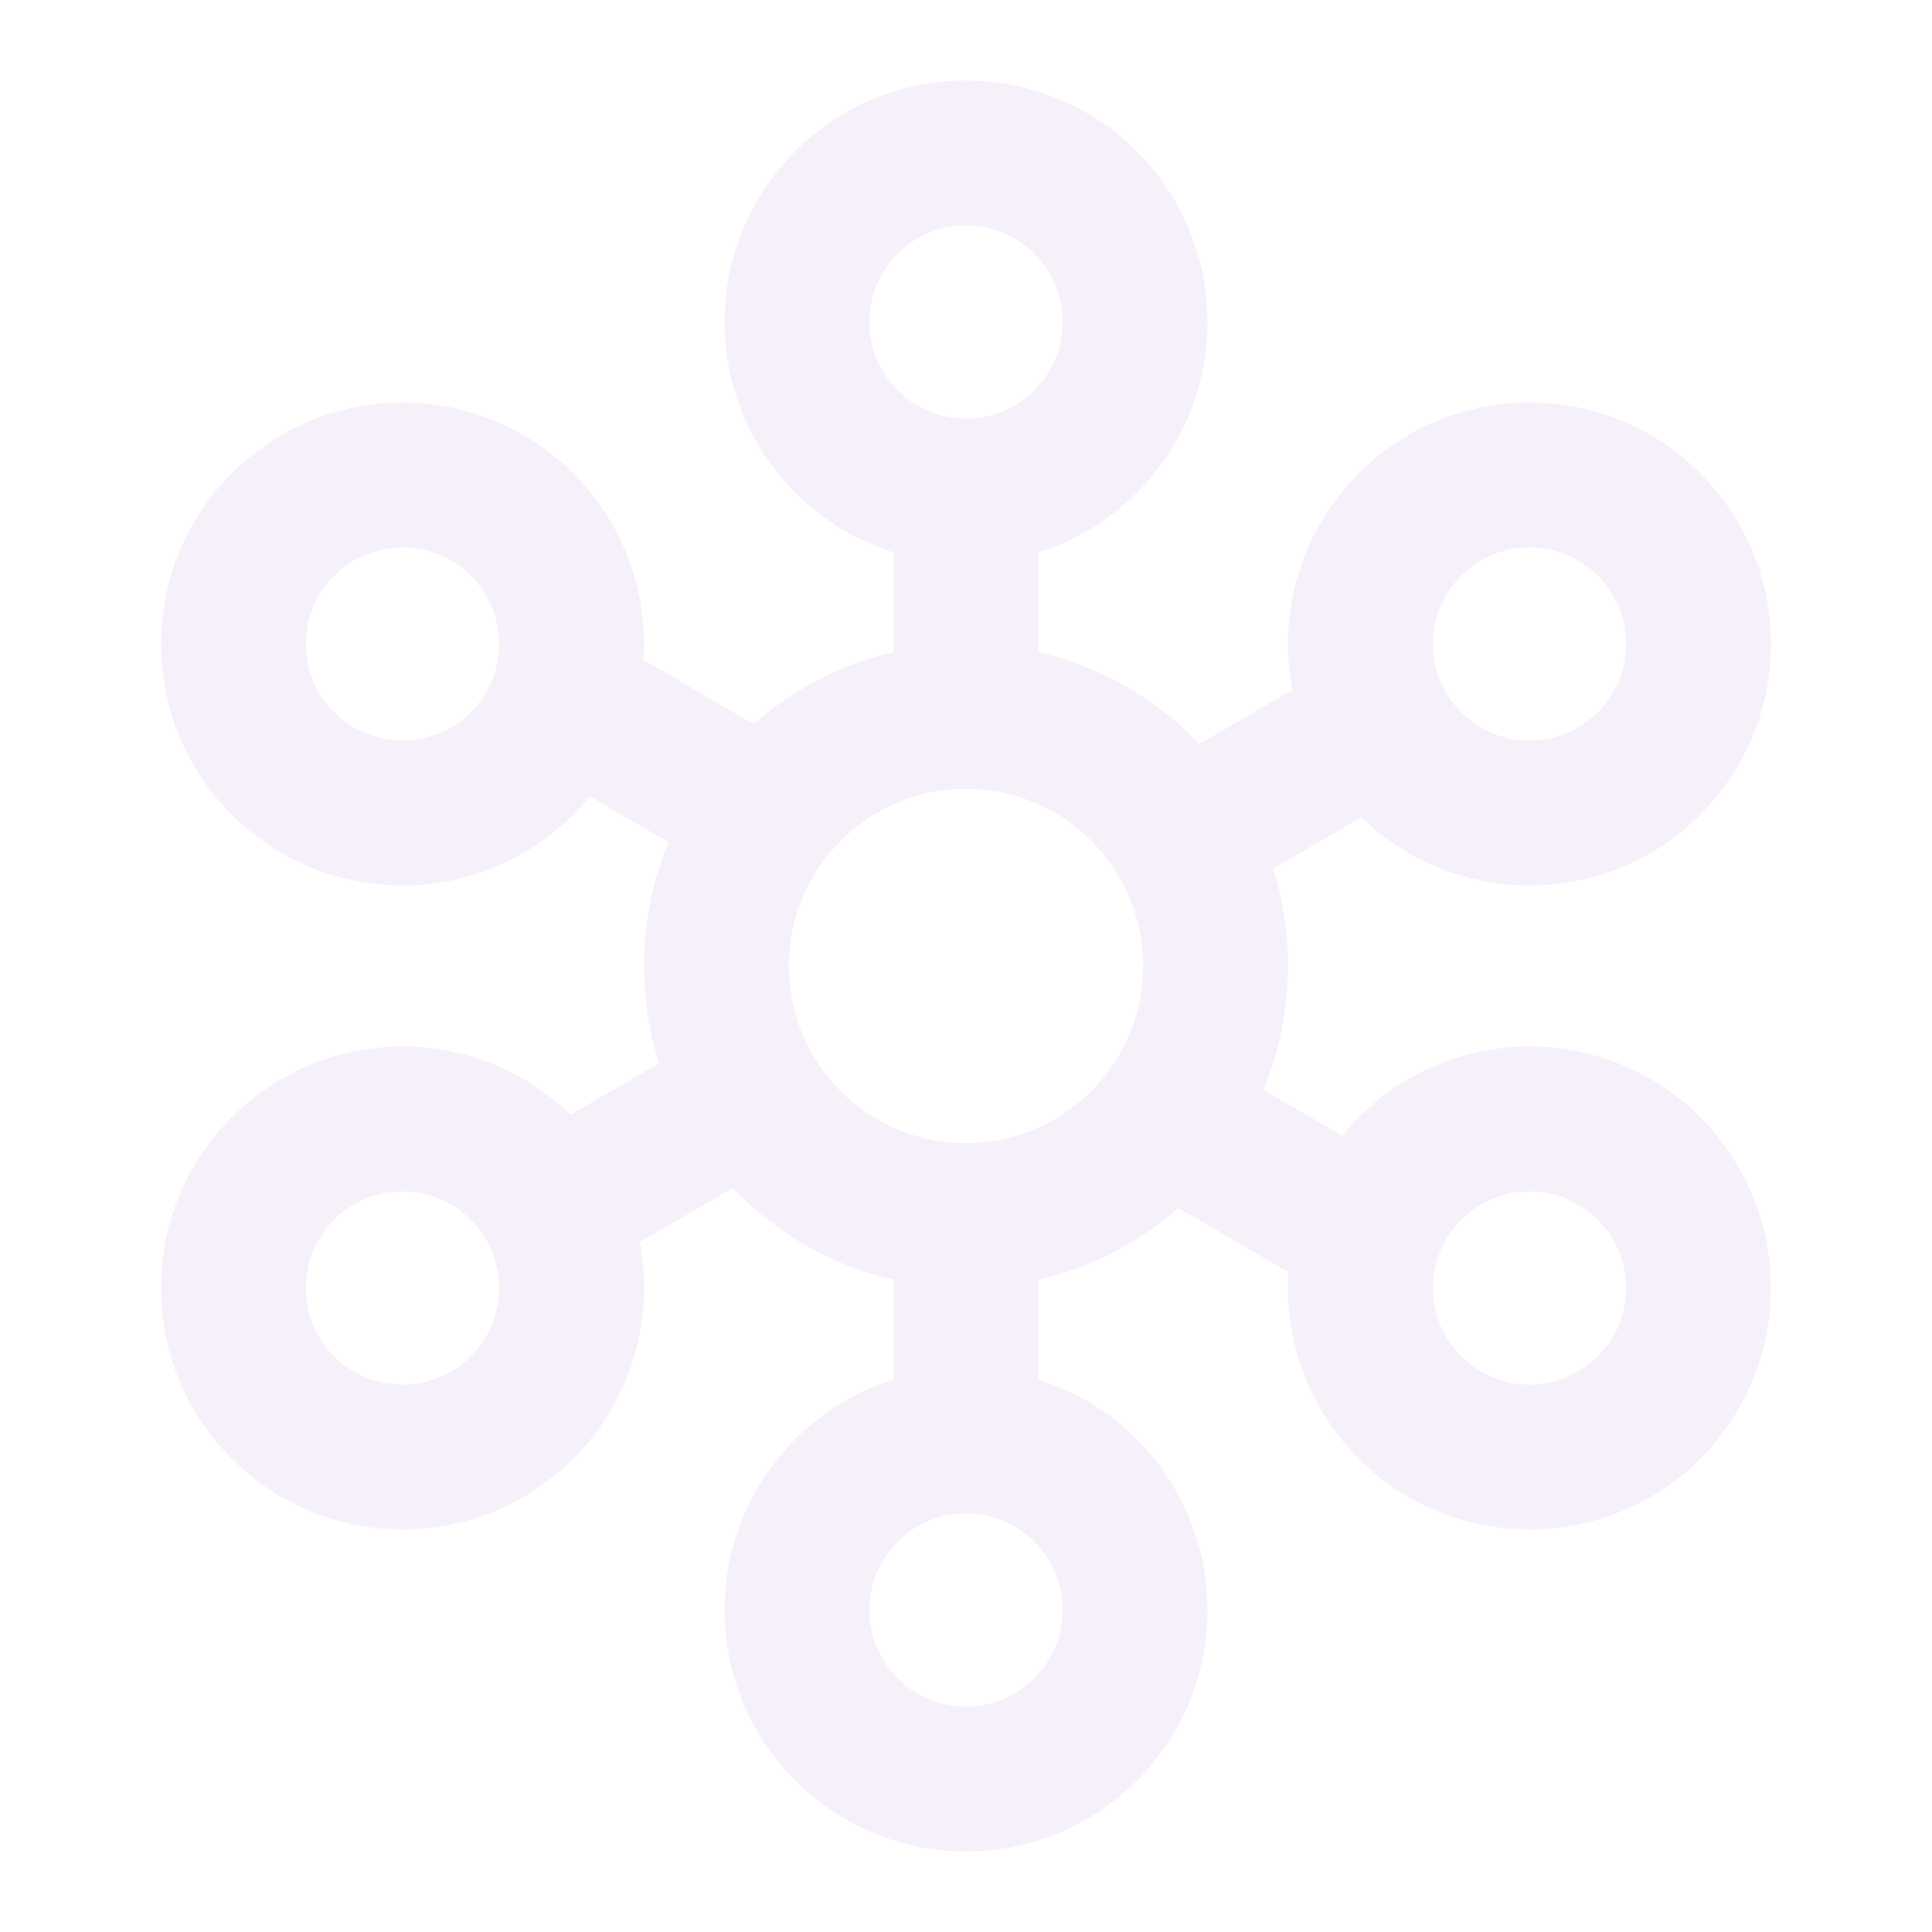
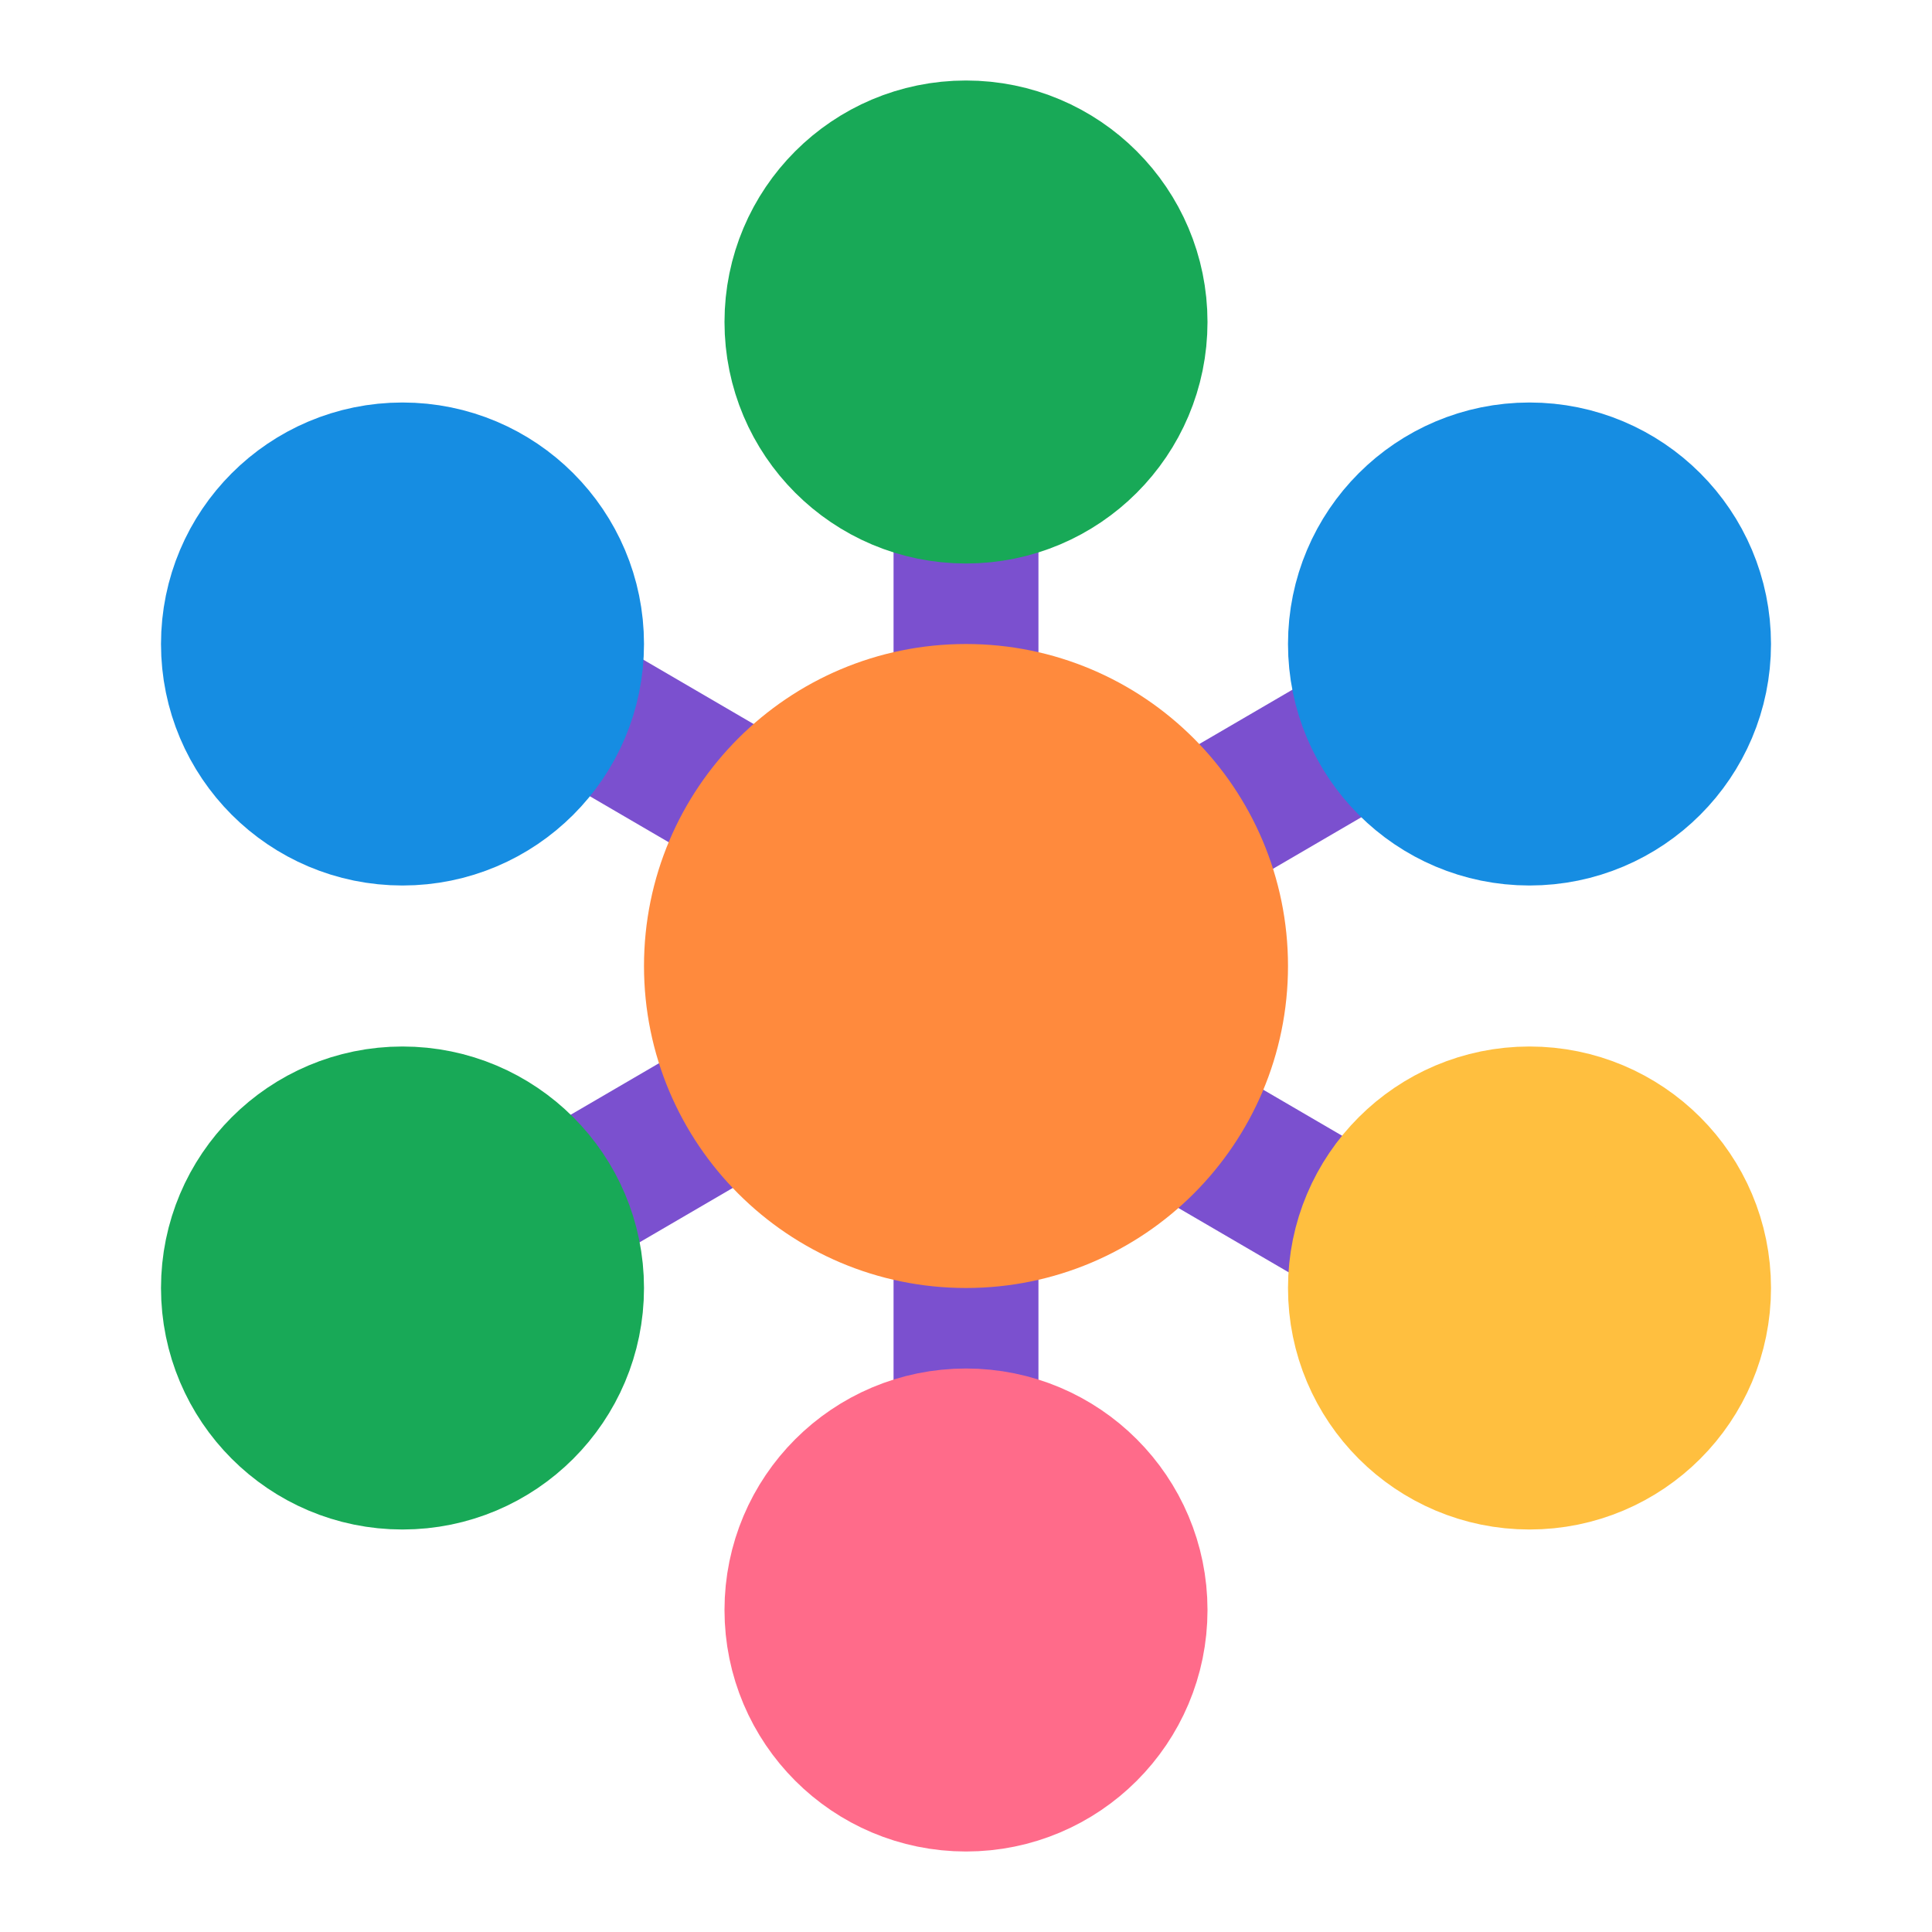
<svg xmlns="http://www.w3.org/2000/svg" role="img" viewBox="0 0 24 24">
-   <g fill="none" stroke="#f5f0fa" stroke-width="1.8">
-     <circle cx="12" cy="12" r="3.1" />
-     <circle cx="12" cy="4" r="2.1" />
-     <circle cx="19" cy="8" r="2.1" />
-     <circle cx="19" cy="16" r="2.1" />
-     <circle cx="12" cy="20" r="2.1" />
-     <circle cx="5" cy="16" r="2.1" />
-     <circle cx="5" cy="8" r="2.1" />
-     <path d="m12 8.9 0-2.8m2.7 4.3 2.4-1.4m-2.4 5 2.4 1.4m-5.1-.3v2.8m-2.7-4.3-2.4 1.4m2.4-5L6.9 8.6" />
+   <g stroke-width="1.8">
+     <path d="m12 8.9 0-2.8m2.7 4.3 2.4-1.4m-2.4 5 2.4 1.4m-5.1-.3v2.8m-2.7-4.3-2.4 1.4m2.4-5L6.9 8.6" fill="none" stroke="#7b50cf" />
+     <circle cx="12" cy="12" r="3.1" fill="#ff8a3d" stroke="#ff8a3d" />
+     <circle cx="12" cy="4" r="2.1" fill="#18a957" stroke="#18a957" />
+     <circle cx="19" cy="8" r="2.1" fill="#168de2" stroke="#168de2" />
+     <circle cx="19" cy="16" r="2.1" fill="#ffbf3f" stroke="#ffbf3f" />
+     <circle cx="12" cy="20" r="2.1" fill="#ff6b8a" stroke="#ff6b8a" />
+     <circle cx="5" cy="16" r="2.1" fill="#18a957" stroke="#18a957" />
+     <circle cx="5" cy="8" r="2.1" fill="#168de2" stroke="#168de2" />
  </g>
</svg>
